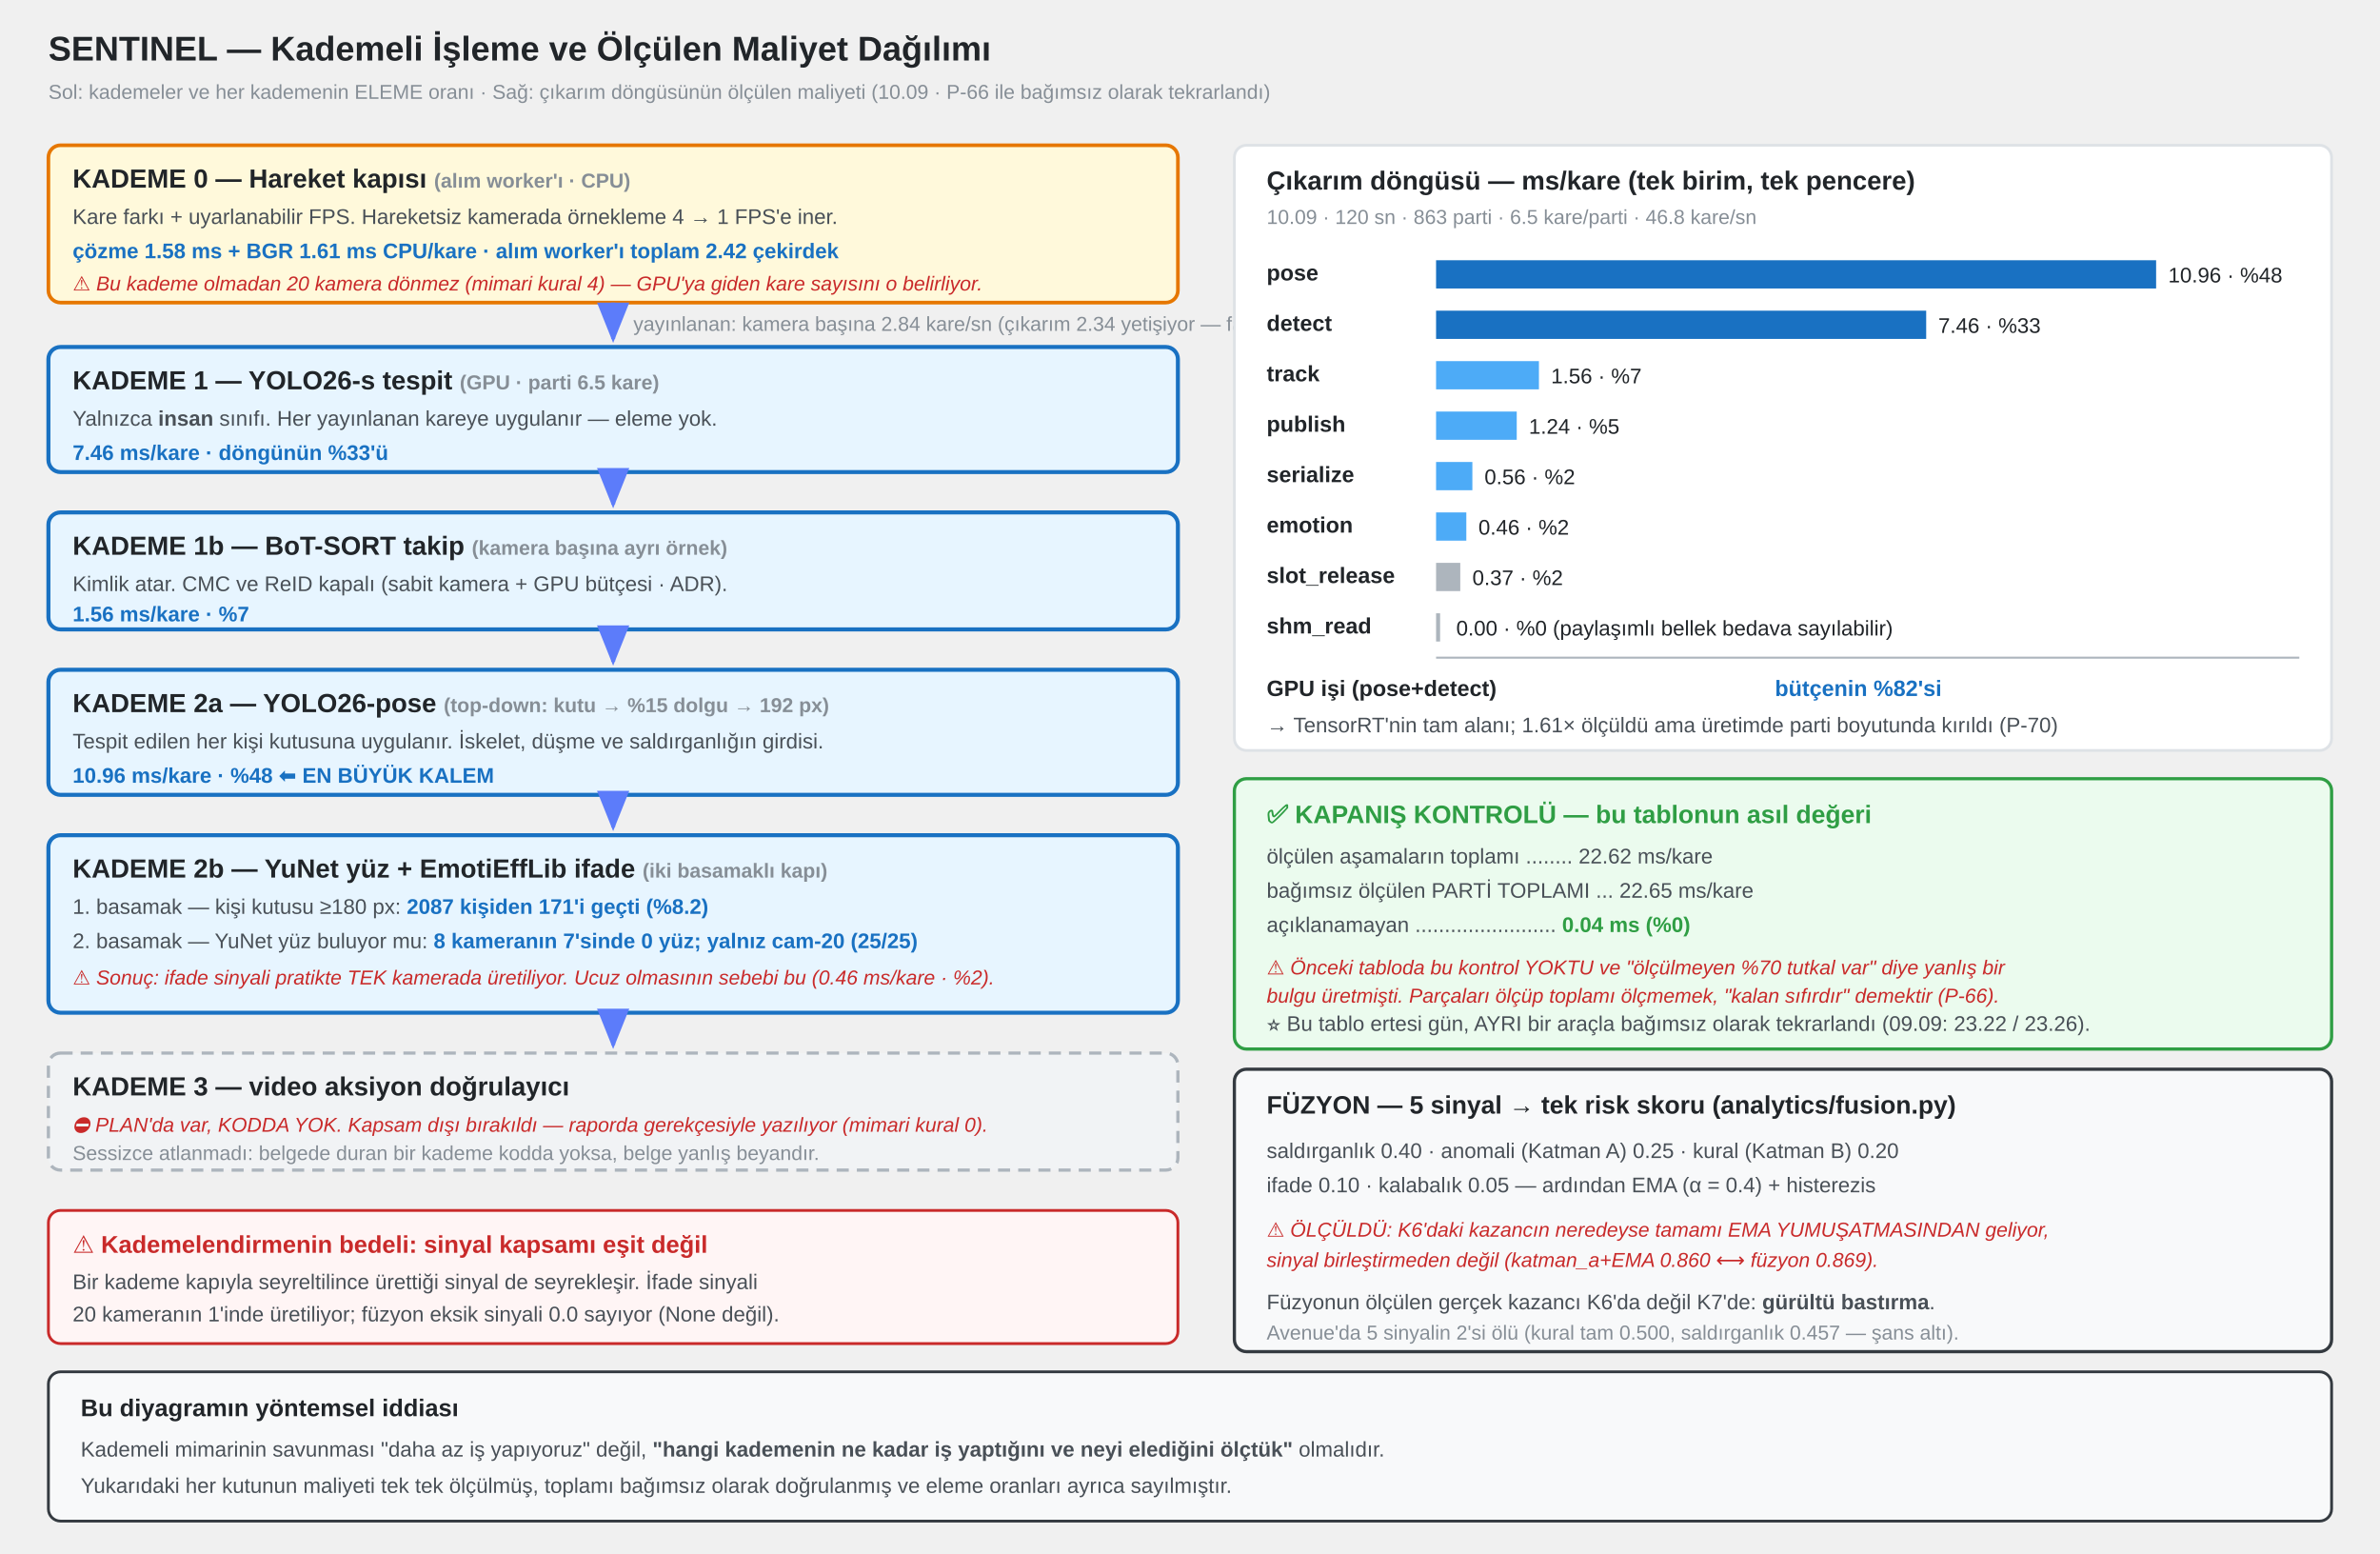
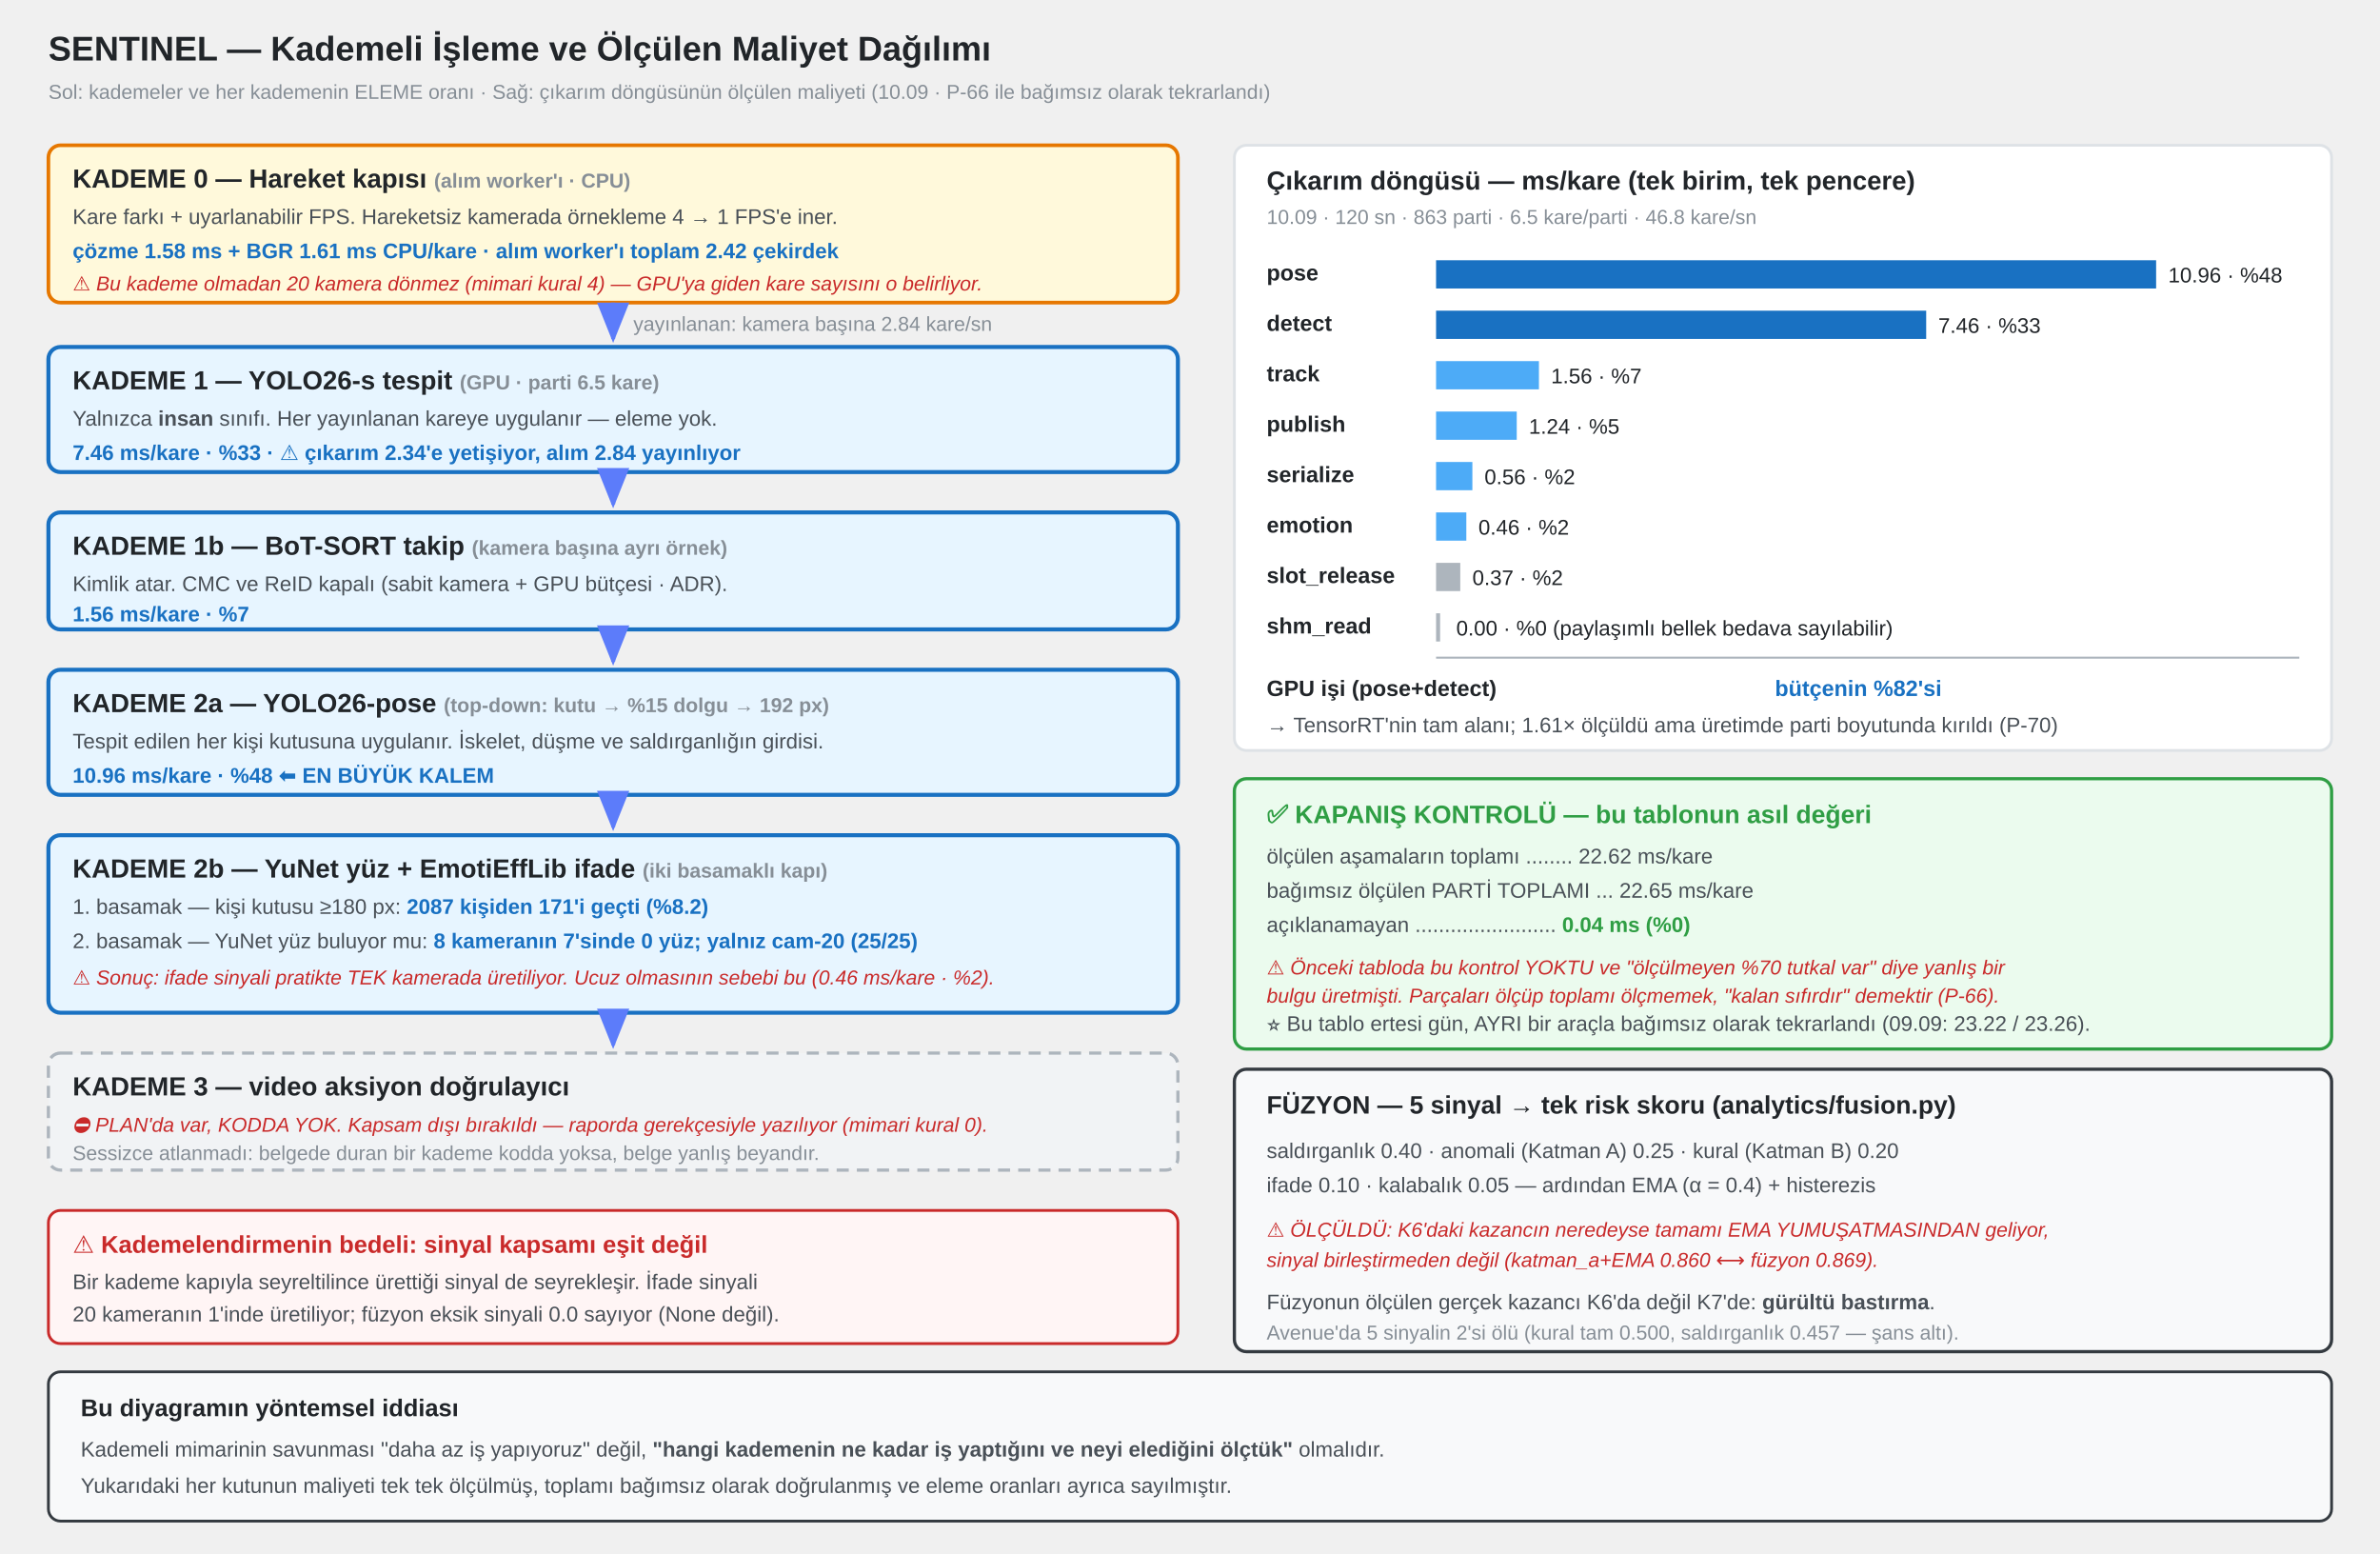
<svg xmlns="http://www.w3.org/2000/svg" viewBox="0 0 1180 770" width="1180" height="770" font-family="Segoe UI, Arial, sans-serif">
  <defs>
    <marker id="ok2" markerWidth="10" markerHeight="8" refX="9" refY="4" orient="auto">
      <polygon points="0 0, 10 4, 0 8" fill="#5c7cfa" />
    </marker>
    <style>
      .kutu   { fill:#f8f9fa; stroke:#343a40; stroke-width:1.6; rx:6; }
      .gpu    { fill:#e7f5ff; stroke:#1971c2; stroke-width:2; rx:6; }
      .cpu    { fill:#fff9db; stroke:#e67700; stroke-width:1.8; rx:6; }
      .yok    { fill:#f1f3f5; stroke:#adb5bd; stroke-width:1.6; stroke-dasharray:6 4; rx:6; }
      .baslik { font-size:13px; font-weight:600; fill:#212529; }
      .alt    { font-size:10.5px; fill:#495057; }
      .olcum  { font-size:10.5px; font-weight:600; fill:#1971c2; }
      .etiket { font-size:10px; fill:#868e96; }
      .kural  { font-size:10px; font-style:italic; fill:#c92a2a; }
      .ok     { stroke:#5c7cfa; stroke-width:2; fill:none; marker-end:url(#ok2); }
      .bar    { fill:#4dabf7; }
      .barbuyuk { fill:#1971c2; }
      .barkucuk { fill:#adb5bd; }
      .barmetin { font-size:10.5px; fill:#212529; }
      .barad   { font-size:11px; font-weight:600; fill:#212529; }
    </style>
  </defs>
  <text x="24" y="30" font-size="17" font-weight="700" fill="#212529">SENTINEL — Kademeli İşleme ve Ölçülen Maliyet Dağılımı</text>
  <text x="24" y="49" class="etiket">Sol: kademeler ve her kademenin ELEME oranı · Sağ: çıkarım döngüsünün ölçülen maliyeti (10.09 · P-66 ile bağımsız olarak tekrarlandı)</text>
  <rect x="24" y="72" width="560" height="78" class="cpu" />
  <text x="36" y="93" class="baslik">KADEME 0 — Hareket kapısı  <tspan class="etiket">(alım worker'ı · CPU)</tspan>
  </text>
  <text x="36" y="111" class="alt">Kare farkı + uyarlanabilir FPS. Hareketsiz kamerada örnekleme 4 → 1 FPS'e iner.</text>
  <text x="36" y="128" class="olcum">çözme 1.58 ms + BGR 1.61 ms CPU/kare · alım worker'ı toplam 2.42 çekirdek</text>
  <text x="36" y="144" class="kural">⚠ Bu kademe olmadan 20 kamera dönmez (mimari kural 4) — GPU'ya giden kare sayısını o belirliyor.</text>
  <line x1="304" y1="150" x2="304" y2="168" class="ok" />
-   <text x="314" y="164" class="etiket">yayınlanan: kamera başına 2.84 kare/sn (çıkarım 2.34 yetişiyor — fark kuyrukta kalıyor)</text>
+   <text x="314" y="164" class="etiket">yayınlanan: kamera başına 2.84 kare/sn</text>
  <rect x="24" y="172" width="560" height="62" class="gpu" />
  <text x="36" y="193" class="baslik">KADEME 1 — YOLO26-s tespit  <tspan class="etiket">(GPU · parti 6.5 kare)</tspan>
  </text>
  <text x="36" y="211" class="alt">Yalnızca <tspan font-weight="600">insan</tspan> sınıfı. Her yayınlanan kareye uygulanır — eleme yok.</text>
-   <text x="36" y="228" class="olcum">7.46 ms/kare · döngünün %33'ü</text>
+   <text x="36" y="228" class="olcum">7.46 ms/kare · %33 · ⚠ çıkarım 2.34'e yetişiyor, alım 2.84 yayınlıyor</text>
  <line x1="304" y1="234" x2="304" y2="250" class="ok" />
  <rect x="24" y="254" width="560" height="58" class="gpu" />
  <text x="36" y="275" class="baslik">KADEME 1b — BoT-SORT takip  <tspan class="etiket">(kamera başına ayrı örnek)</tspan>
  </text>
  <text x="36" y="293" class="alt">Kimlik atar. CMC ve ReID kapalı (sabit kamera + GPU bütçesi · ADR).</text>
  <text x="36" y="308" class="olcum">1.56 ms/kare · %7</text>
  <line x1="304" y1="312" x2="304" y2="328" class="ok" />
  <rect x="24" y="332" width="560" height="62" class="gpu" />
  <text x="36" y="353" class="baslik">KADEME 2a — YOLO26-pose  <tspan class="etiket">(top-down: kutu → %15 dolgu → 192 px)</tspan>
  </text>
  <text x="36" y="371" class="alt">Tespit edilen her kişi kutusuna uygulanır. İskelet, düşme ve saldırganlığın girdisi.</text>
  <text x="36" y="388" class="olcum">10.96 ms/kare · %48  ⬅ EN BÜYÜK KALEM</text>
  <line x1="304" y1="394" x2="304" y2="410" class="ok" />
  <rect x="24" y="414" width="560" height="88" class="gpu" />
  <text x="36" y="435" class="baslik">KADEME 2b — YuNet yüz + EmotiEffLib ifade  <tspan class="etiket">(iki basamaklı kapı)</tspan>
  </text>
  <text x="36" y="453" class="alt">1. basamak — kişi kutusu ≥180 px:  <tspan class="olcum">2087 kişiden 171'i geçti (%8.2)</tspan>
  </text>
  <text x="36" y="470" class="alt">2. basamak — YuNet yüz buluyor mu:  <tspan class="olcum">8 kameranın 7'sinde 0 yüz; yalnız cam-20 (25/25)</tspan>
  </text>
  <text x="36" y="488" class="kural">⚠ Sonuç: ifade sinyali pratikte TEK kamerada üretiliyor. Ucuz olmasının sebebi bu (0.46 ms/kare · %2).</text>
  <line x1="304" y1="502" x2="304" y2="518" class="ok" />
  <rect x="24" y="522" width="560" height="58" class="yok" />
  <text x="36" y="543" class="baslik" fill="#868e96">KADEME 3 — video aksiyon doğrulayıcı</text>
  <text x="36" y="561" class="kural">⛔ PLAN'da var, KODDA YOK. Kapsam dışı bırakıldı — raporda gerekçesiyle yazılıyor (mimari kural 0).</text>
  <text x="36" y="575" class="etiket">Sessizce atlanmadı: belgede duran bir kademe kodda yoksa, belge yanlış beyandır.</text>
  <rect x="612" y="72" width="544" height="300" fill="#ffffff" stroke="#dee2e6" stroke-width="1.4" rx="6" />
  <text x="628" y="94" font-size="13" font-weight="700" fill="#212529">Çıkarım döngüsü — ms/kare (tek birim, tek pencere)</text>
  <text x="628" y="111" class="etiket">10.09 · 120 sn · 863 parti · 6.5 kare/parti · 46.8 kare/sn</text>
  <text x="628" y="139" class="barad">pose</text>
  <rect x="712" y="129" width="357" height="14" class="barbuyuk" />
  <text x="1075" y="140" class="barmetin">10.96 · %48</text>
  <text x="628" y="164" class="barad">detect</text>
  <rect x="712" y="154" width="243" height="14" class="barbuyuk" />
  <text x="961" y="165" class="barmetin">7.46 · %33</text>
  <text x="628" y="189" class="barad">track</text>
  <rect x="712" y="179" width="51" height="14" class="bar" />
  <text x="769" y="190" class="barmetin">1.56 · %7</text>
  <text x="628" y="214" class="barad">publish</text>
  <rect x="712" y="204" width="40" height="14" class="bar" />
  <text x="758" y="215" class="barmetin">1.24 · %5</text>
  <text x="628" y="239" class="barad">serialize</text>
  <rect x="712" y="229" width="18" height="14" class="bar" />
  <text x="736" y="240" class="barmetin">0.56 · %2</text>
  <text x="628" y="264" class="barad">emotion</text>
  <rect x="712" y="254" width="15" height="14" class="bar" />
  <text x="733" y="265" class="barmetin">0.46 · %2</text>
  <text x="628" y="289" class="barad">slot_release</text>
  <rect x="712" y="279" width="12" height="14" class="barkucuk" />
  <text x="730" y="290" class="barmetin">0.37 · %2</text>
  <text x="628" y="314" class="barad">shm_read</text>
  <rect x="712" y="304" width="2" height="14" class="barkucuk" />
  <text x="722" y="315" class="barmetin">0.00 · %0  (paylaşımlı bellek bedava sayılabilir)</text>
  <line x1="712" y1="326" x2="1140" y2="326" stroke="#adb5bd" stroke-width="1" />
  <text x="628" y="345" class="barad">GPU işi (pose+detect)</text>
  <text x="880" y="345" font-size="11" font-weight="700" fill="#1971c2">bütçenin %82'si</text>
  <text x="628" y="363" class="alt">→ TensorRT'nin tam alanı; 1.61× ölçüldü ama üretimde parti boyutunda kırıldı (P-70)</text>
  <rect x="612" y="386" width="544" height="134" fill="#ebfbee" stroke="#2f9e44" stroke-width="1.6" rx="6" />
  <text x="628" y="408" font-size="12.5" font-weight="700" fill="#2f9e44">✅ KAPANIŞ KONTROLÜ — bu tablonun asıl değeri</text>
  <text x="628" y="428" class="alt">ölçülen aşamaların toplamı ........ 22.62 ms/kare</text>
  <text x="628" y="445" class="alt">bağımsız ölçülen PARTİ TOPLAMI ... 22.65 ms/kare</text>
  <text x="628" y="462" class="alt">açıklanamayan ........................ <tspan font-weight="700" fill="#2f9e44">0.04 ms (%0)</tspan>
  </text>
  <text x="628" y="483" class="kural">⚠ Önceki tabloda bu kontrol YOKTU ve "ölçülmeyen %70 tutkal var" diye yanlış bir</text>
  <text x="628" y="497" class="kural">bulgu üretmişti. Parçaları ölçüp toplamı ölçmemek, "kalan sıfırdır" demektir (P-66).</text>
  <text x="628" y="511" class="alt">⭐ Bu tablo ertesi gün, AYRI bir araçla bağımsız olarak tekrarlandı (09.09: 23.22 / 23.26).</text>
  <rect x="612" y="530" width="544" height="140" class="kutu" />
  <text x="628" y="552" font-size="12.5" font-weight="700" fill="#212529">FÜZYON — 5 sinyal → tek risk skoru  (analytics/fusion.py)</text>
  <text x="628" y="574" class="alt">saldırganlık 0.40 · anomali (Katman A) 0.25 · kural (Katman B) 0.20</text>
  <text x="628" y="591" class="alt">ifade 0.10 · kalabalık 0.05   —   ardından EMA (α = 0.4) + histerezis</text>
  <text x="628" y="613" class="kural">⚠ ÖLÇÜLDÜ: K6'daki kazancın neredeyse tamamı EMA YUMUŞATMASINDAN geliyor,</text>
  <text x="628" y="628" class="kural">sinyal birleştirmeden değil (katman_a+EMA 0.860 ⟷ füzyon 0.869).</text>
  <text x="628" y="649" class="alt">Füzyonun ölçülen gerçek kazancı K6'da değil K7'de: <tspan font-weight="600">gürültü bastırma</tspan>.</text>
  <text x="628" y="664" class="etiket">Avenue'da 5 sinyalin 2'si ölü (kural tam 0.500, saldırganlık 0.457 — şans altı).</text>
  <rect x="24" y="600" width="560" height="66" fill="#fff5f5" stroke="#c92a2a" stroke-width="1.4" rx="6" />
  <text x="36" y="621" font-size="12" font-weight="700" fill="#c92a2a">⚠ Kademelendirmenin bedeli: sinyal kapsamı eşit değil</text>
  <text x="36" y="639" class="alt">Bir kademe kapıyla seyreltilince ürettiği sinyal de seyrekleşir. İfade sinyali</text>
  <text x="36" y="655" class="alt">20 kameranın 1'inde üretiliyor; füzyon eksik sinyali 0.0 sayıyor (None değil).</text>
  <rect x="24" y="680" width="1132" height="74" fill="#f8f9fa" stroke="#343a40" stroke-width="1.4" rx="6" />
  <text x="40" y="702" font-size="12" font-weight="700" fill="#212529">Bu diyagramın yöntemsel iddiası</text>
  <text x="40" y="722" class="alt">Kademeli mimarinin savunması "daha az iş yapıyoruz" değil, <tspan font-weight="600">"hangi kademenin ne kadar iş yaptığını ve neyi elediğini ölçtük"</tspan> olmalıdır.</text>
  <text x="40" y="740" class="alt">Yukarıdaki her kutunun maliyeti tek tek ölçülmüş, toplamı bağımsız olarak doğrulanmış ve eleme oranları ayrıca sayılmıştır.</text>
</svg>
